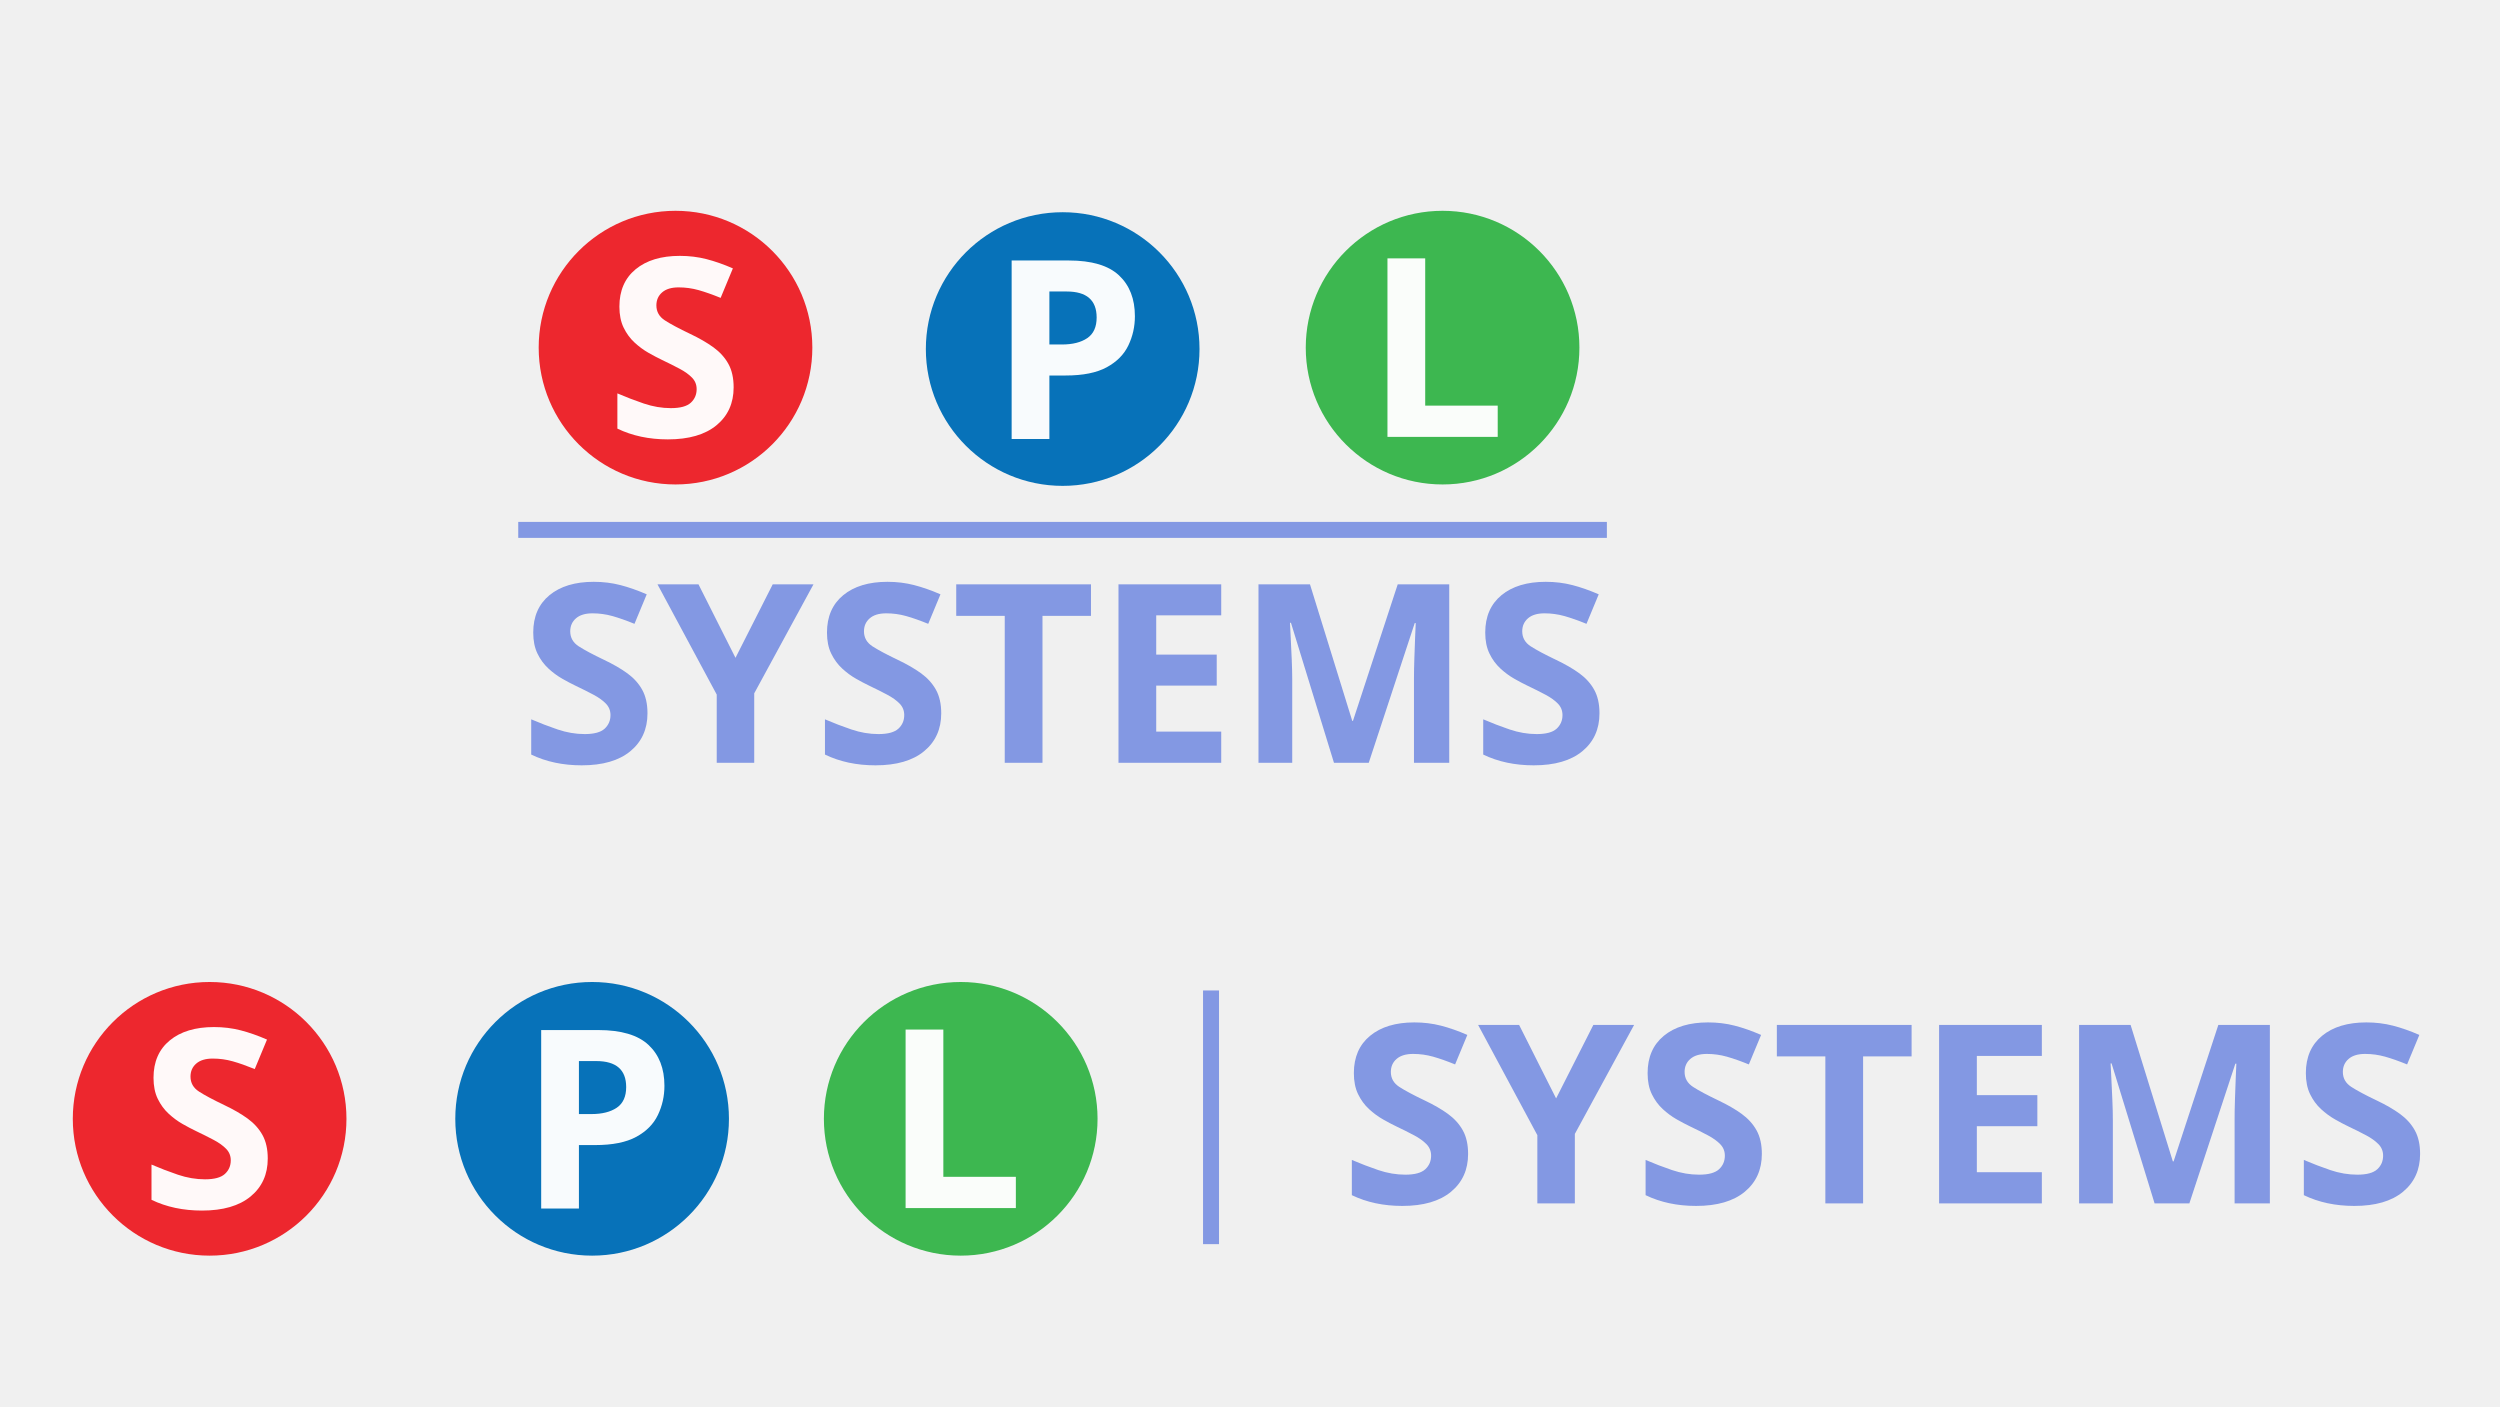
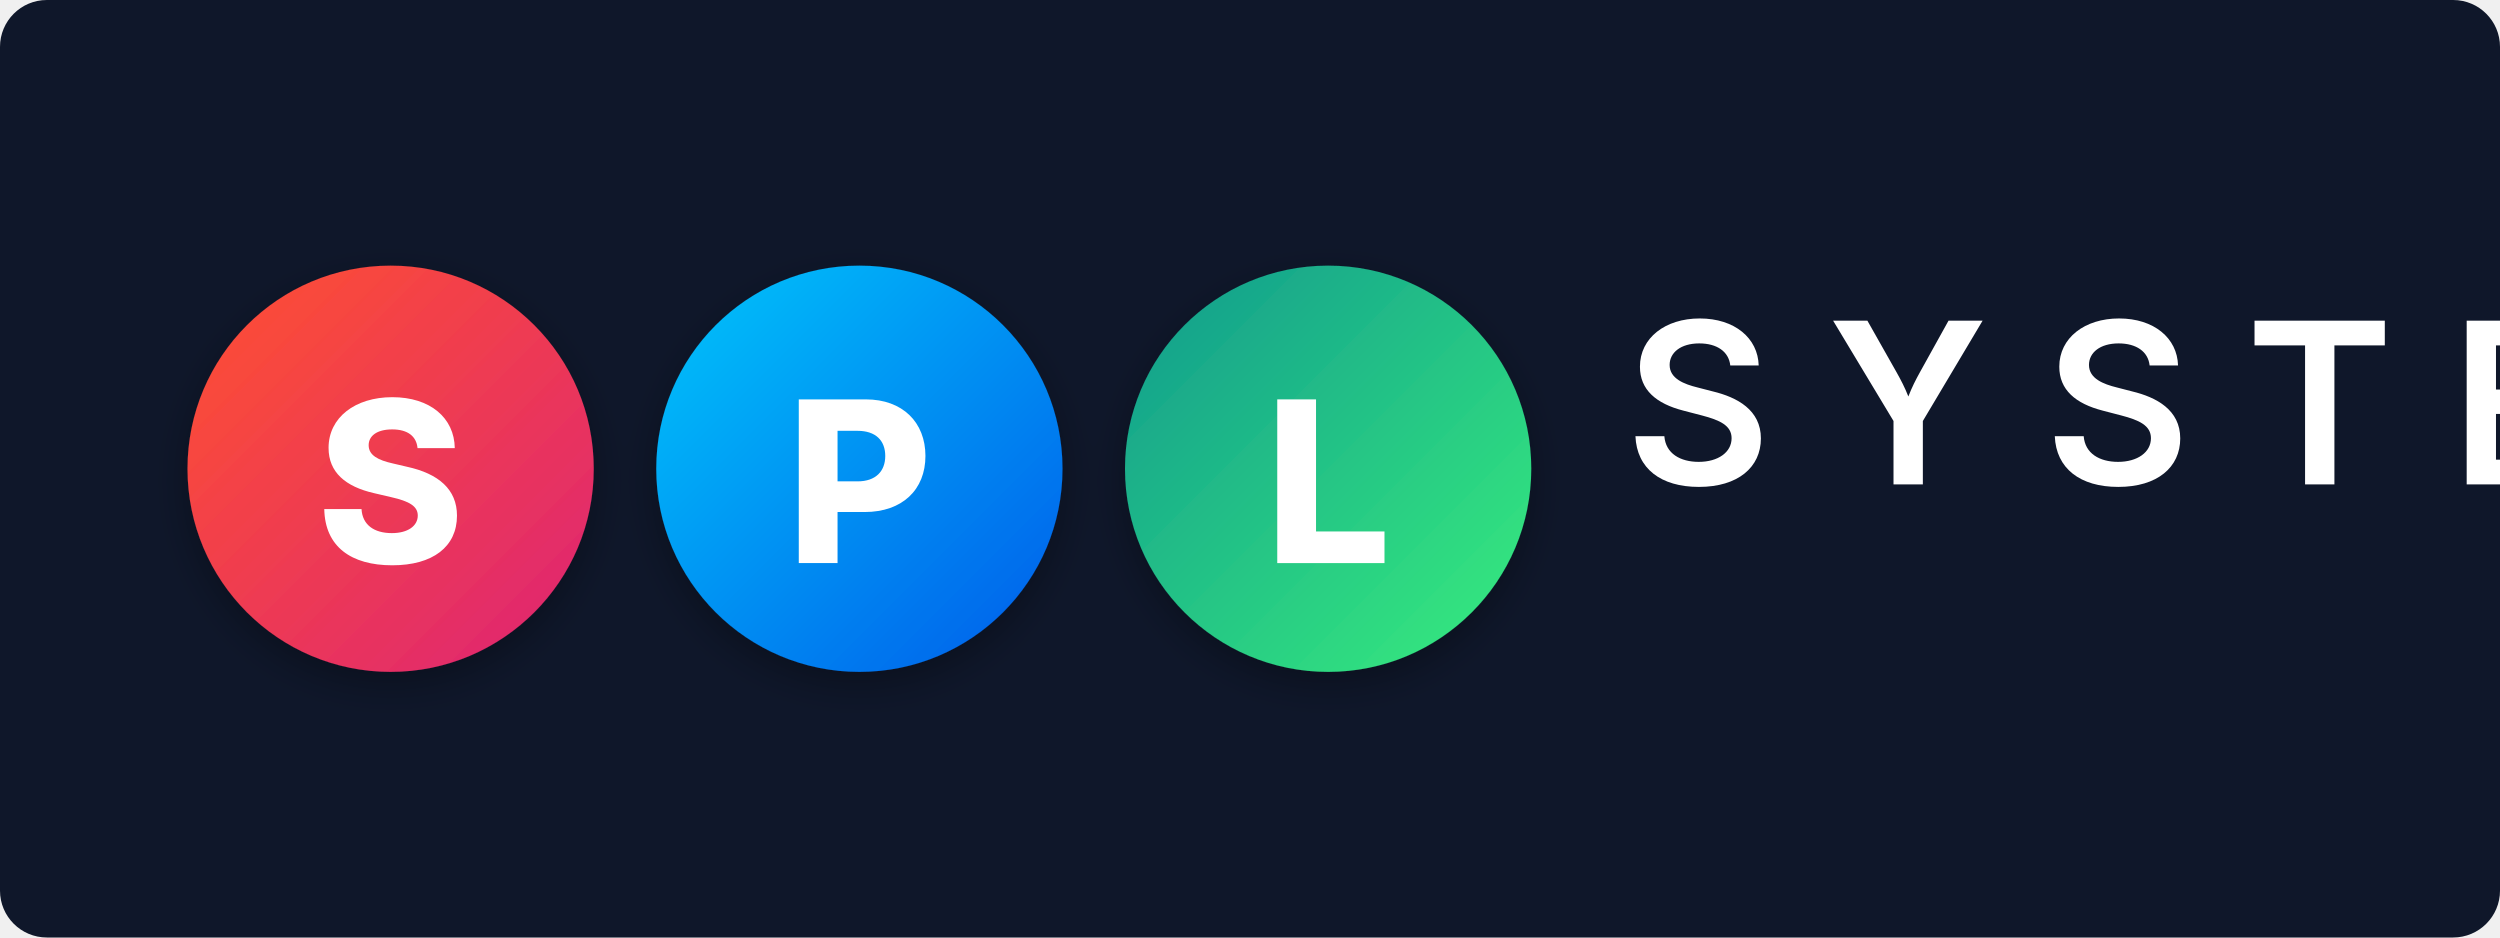
- <svg xmlns="http://www.w3.org/2000/svg" width="1920" height="1080" viewBox="0 0 1920 1080" version="1.1" id="svg1">
-   <defs id="defs1">
-     <rect x="712.678" y="161.627" width="241.898" height="212.61" id="rect1" />
-     <rect x="133.463" y="550.728" width="725.611" height="125.793" id="rect7" />
+ <svg xmlns="http://www.w3.org/2000/svg" width="800" height="300" viewBox="0 0 800 300">
+   <defs>
+     <linearGradient id="modernRed" x1="0%" y1="0%" x2="100%" y2="100%">
+       <stop offset="0%" style="stop-color:#FF512F; stop-opacity:1" />
+       <stop offset="100%" style="stop-color:#DD2476; stop-opacity:1" />
+     </linearGradient>
+     <linearGradient id="modernBlue" x1="0%" y1="0%" x2="100%" y2="100%">
+       <stop offset="0%" style="stop-color:#00C6FB; stop-opacity:1" />
+       <stop offset="100%" style="stop-color:#005BEA; stop-opacity:1" />
+     </linearGradient>
+     <linearGradient id="modernGreen" x1="0%" y1="0%" x2="100%" y2="100%">
+       <stop offset="0%" style="stop-color:#11998e; stop-opacity:1" />
+       <stop offset="100%" style="stop-color:#38ef7d; stop-opacity:1" />
+     </linearGradient>
+     <filter id="softShadow" x="-20%" y="-20%" width="140%" height="140%">
+       <feDropShadow dx="0" dy="4" stdDeviation="6" flood-color="#000" flood-opacity="0.3" />
+     </filter>
+     <style>
+       /* Main Typography Settings */
+       .icon-text {
+         font-family: 'Montserrat', 'Inter', -apple-system, BlinkMacSystemFont, 'Segoe UI', Roboto, sans-serif;
+         font-weight: 800;
+         font-size: 72px;
+         fill: #ffffff;
+         text-anchor: middle;
+         dominant-baseline: central;
+       }
+       .brand-text {
+         font-family: 'Montserrat', 'Inter', -apple-system, BlinkMacSystemFont, 'Segoe UI', Roboto, sans-serif;
+         font-weight: 600;
+         font-size: 72px;
+         fill: #ffffff;
+         letter-spacing: 0.25em; /* Premium wide spacing */
+         text-transform: uppercase;
+       }
+     </style>
  </defs>
-   <g id="layer1">
-     <text xml:space="preserve" id="text7" style="font-size:21.333px;font-family:Sans;-inkscape-font-specification:'Sans, Normal';text-align:start;writing-mode:lr-tb;direction:ltr;white-space:pre;shape-inside:url(#rect7);display:inline;fill:#000000;fill-opacity:0.969;stroke:#00ffe4;stroke-width:0" />
-   </g>
-   <g id="layer2">
-     <g id="g15" transform="translate(-129.0525,157.5013)">
-       <rect style="fill:#8096e3;fill-opacity:0.969;stroke:#00ffe4;stroke-width:0" id="rect9" width="194.826" height="12.272" x="-798" y="1052.986" transform="rotate(-90)" />
-       <text xml:space="preserve" style="font-style:normal;font-variant:normal;font-weight:bold;font-stretch:normal;font-size:192px;font-family:Sans;-inkscape-font-specification:'Sans, Bold';font-variant-ligatures:normal;font-variant-caps:normal;font-variant-numeric:normal;font-variant-east-asian:normal;text-align:start;writing-mode:lr-tb;direction:ltr;text-anchor:start;fill:#8096e3;fill-opacity:0.969;stroke:#00ffe4;stroke-width:0" x="1158.441" y="766.727" id="text15">
-         <tspan id="tspan15" x="1158.441" y="766.727" style="font-style:normal;font-variant:normal;font-weight:bold;font-stretch:normal;font-size:192px;font-family:Sans;-inkscape-font-specification:'Sans, Bold';font-variant-ligatures:normal;font-variant-caps:normal;font-variant-numeric:normal;font-variant-east-asian:normal;fill:#8096e3;fill-opacity:0.969">SYSTEMS</tspan>
-       </text>
+   <rect id="background" width="100%" height="100%" fill="#0f172a" rx="15" />
+   <g transform="translate(60, 150)">
+     <g filter="url(#softShadow)">
+       <circle cx="65" cy="0" r="65" fill="url(#modernRed)" />
+       <text x="65" y="4" class="icon-text">S</text>
+       <circle cx="215" cy="0" r="65" fill="url(#modernBlue)" />
+       <text x="215" y="4" class="icon-text">P</text>
+       <circle cx="365" cy="0" r="65" fill="url(#modernGreen)" />
+       <text x="365" y="4" class="icon-text">L</text>
    </g>
-     <g id="g1">
-       <circle style="fill:#ed2129;fill-opacity:0.969;stroke:#00ffe4;stroke-width:0" id="path3" cx="518.793" cy="266.981" r="105.083" />
-       <circle style="fill:#38b54c;fill-opacity:0.969;stroke:#00ffe4;stroke-width:0" id="circle4" cx="1107.905" cy="266.981" r="105.083" />
-       <circle style="fill:#006eb8;fill-opacity:0.969;stroke:#00ffe4;stroke-width:0" id="circle6" cx="816.138" cy="268.066" r="105.083" />
-       <rect style="fill:#8096e3;fill-opacity:0.969;stroke:#00ffe4;stroke-width:0" id="rect6" width="836.064" height="12.272" x="398.013" y="400.818" />
-       <text xml:space="preserve" style="font-style:normal;font-variant:normal;font-weight:bold;font-stretch:normal;font-size:192px;font-family:Sans;-inkscape-font-specification:'Sans, Bold';font-variant-ligatures:normal;font-variant-caps:normal;font-variant-numeric:normal;font-variant-east-asian:normal;text-align:start;writing-mode:lr-tb;direction:ltr;text-anchor:start;fill:#ffffff;fill-opacity:0.969;stroke:#00ffe4;stroke-width:0" x="759.666" y="337.152" id="text10">
-         <tspan id="tspan10" x="759.666" y="337.152">P</tspan>
-       </text>
-       <text xml:space="preserve" style="font-style:normal;font-variant:normal;font-weight:bold;font-stretch:normal;font-size:192px;font-family:Sans;-inkscape-font-specification:'Sans, Bold';font-variant-ligatures:normal;font-variant-caps:normal;font-variant-numeric:normal;font-variant-east-asian:normal;text-align:start;writing-mode:lr-tb;direction:ltr;text-anchor:start;fill:#ffffff;fill-opacity:0.969;stroke:#00ffe4;stroke-width:0" x="1048.289" y="335.525" id="text11">
-         <tspan id="tspan11" x="1048.289" y="335.525">L</tspan>
-       </text>
-       <text xml:space="preserve" style="font-style:normal;font-variant:normal;font-weight:bold;font-stretch:normal;font-size:192px;font-family:Sans;-inkscape-font-specification:'Sans, Bold';font-variant-ligatures:normal;font-variant-caps:normal;font-variant-numeric:normal;font-variant-east-asian:normal;text-align:start;writing-mode:lr-tb;direction:ltr;text-anchor:start;fill:#8096e3;fill-opacity:0.969;stroke:#00ffe4;stroke-width:0" x="399.152" y="585.848" id="text8">
-         <tspan id="tspan8" x="399.152" y="585.848" style="font-style:normal;font-variant:normal;font-weight:bold;font-stretch:normal;font-size:192px;font-family:Sans;-inkscape-font-specification:'Sans, Bold';font-variant-ligatures:normal;font-variant-caps:normal;font-variant-numeric:normal;font-variant-east-asian:normal;fill:#8096e3;fill-opacity:0.969">SYSTEMS</tspan>
-       </text>
-       <text xml:space="preserve" style="font-style:normal;font-variant:normal;font-weight:bold;font-stretch:normal;font-size:192px;font-family:Sans;-inkscape-font-specification:'Sans, Bold';font-variant-ligatures:normal;font-variant-caps:normal;font-variant-numeric:normal;font-variant-east-asian:normal;text-align:start;writing-mode:lr-tb;direction:ltr;text-anchor:start;fill:#ffffff;fill-opacity:0.969;stroke:#00ffe4;stroke-width:0" x="465.321" y="335.525" id="text9">
-         <tspan id="tspan9" x="465.321" y="335.525">S</tspan>
-       </text>
-     </g>
-     <circle style="fill:#ed2129;fill-opacity:0.969;stroke:#00ffe4;stroke-width:0" id="circle1" cx="160.995" cy="859.253" r="105.083" />
-     <circle style="fill:#38b54c;fill-opacity:0.969;stroke:#00ffe4;stroke-width:0" id="circle2" cx="737.835" cy="859.253" r="105.083" />
-     <circle style="fill:#006eb8;fill-opacity:0.969;stroke:#00ffe4;stroke-width:0" id="circle3" cx="454.746" cy="859.253" r="105.083" />
-     <text xml:space="preserve" style="font-style:normal;font-variant:normal;font-weight:bold;font-stretch:normal;font-size:192px;font-family:Sans;-inkscape-font-specification:'Sans, Bold';font-variant-ligatures:normal;font-variant-caps:normal;font-variant-numeric:normal;font-variant-east-asian:normal;text-align:start;writing-mode:lr-tb;direction:ltr;text-anchor:start;fill:#ffffff;fill-opacity:0.969;stroke:#00ffe4;stroke-width:0" x="398.345" y="928.18" id="text3">
-       <tspan id="tspan3" x="398.345" y="928.18">P</tspan>
-     </text>
-     <text xml:space="preserve" style="font-style:normal;font-variant:normal;font-weight:bold;font-stretch:normal;font-size:192px;font-family:Sans;-inkscape-font-specification:'Sans, Bold';font-variant-ligatures:normal;font-variant-caps:normal;font-variant-numeric:normal;font-variant-east-asian:normal;text-align:start;writing-mode:lr-tb;direction:ltr;text-anchor:start;fill:#ffffff;fill-opacity:0.969;stroke:#00ffe4;stroke-width:0" x="678.219" y="927.797" id="text4">
-       <tspan id="tspan4" x="678.219" y="927.797">L</tspan>
-     </text>
-     <text xml:space="preserve" style="font-style:normal;font-variant:normal;font-weight:bold;font-stretch:normal;font-size:192px;font-family:Sans;-inkscape-font-specification:'Sans, Bold';font-variant-ligatures:normal;font-variant-caps:normal;font-variant-numeric:normal;font-variant-east-asian:normal;text-align:start;writing-mode:lr-tb;direction:ltr;text-anchor:start;fill:#ffffff;fill-opacity:0.969;stroke:#00ffe4;stroke-width:0" x="107.523" y="927.797" id="text5">
-       <tspan id="tspan5" x="107.523" y="927.797">S</tspan>
-     </text>
-     <text xml:space="preserve" id="text1" style="fill:#808080;text-orientation:auto;stroke-width:15.118;-inkscape-font-specification:'Sans, Bold';font-family:Sans;font-size:192px;stroke:#808080;font-weight:bold;stroke-opacity:0.969;text-align:start;writing-mode:lr-tb;direction:ltr;white-space:pre;shape-inside:url(#rect1)" />
+     <text x="460" y="5" class="brand-text">SYSTEMS</text>
  </g>
</svg>
